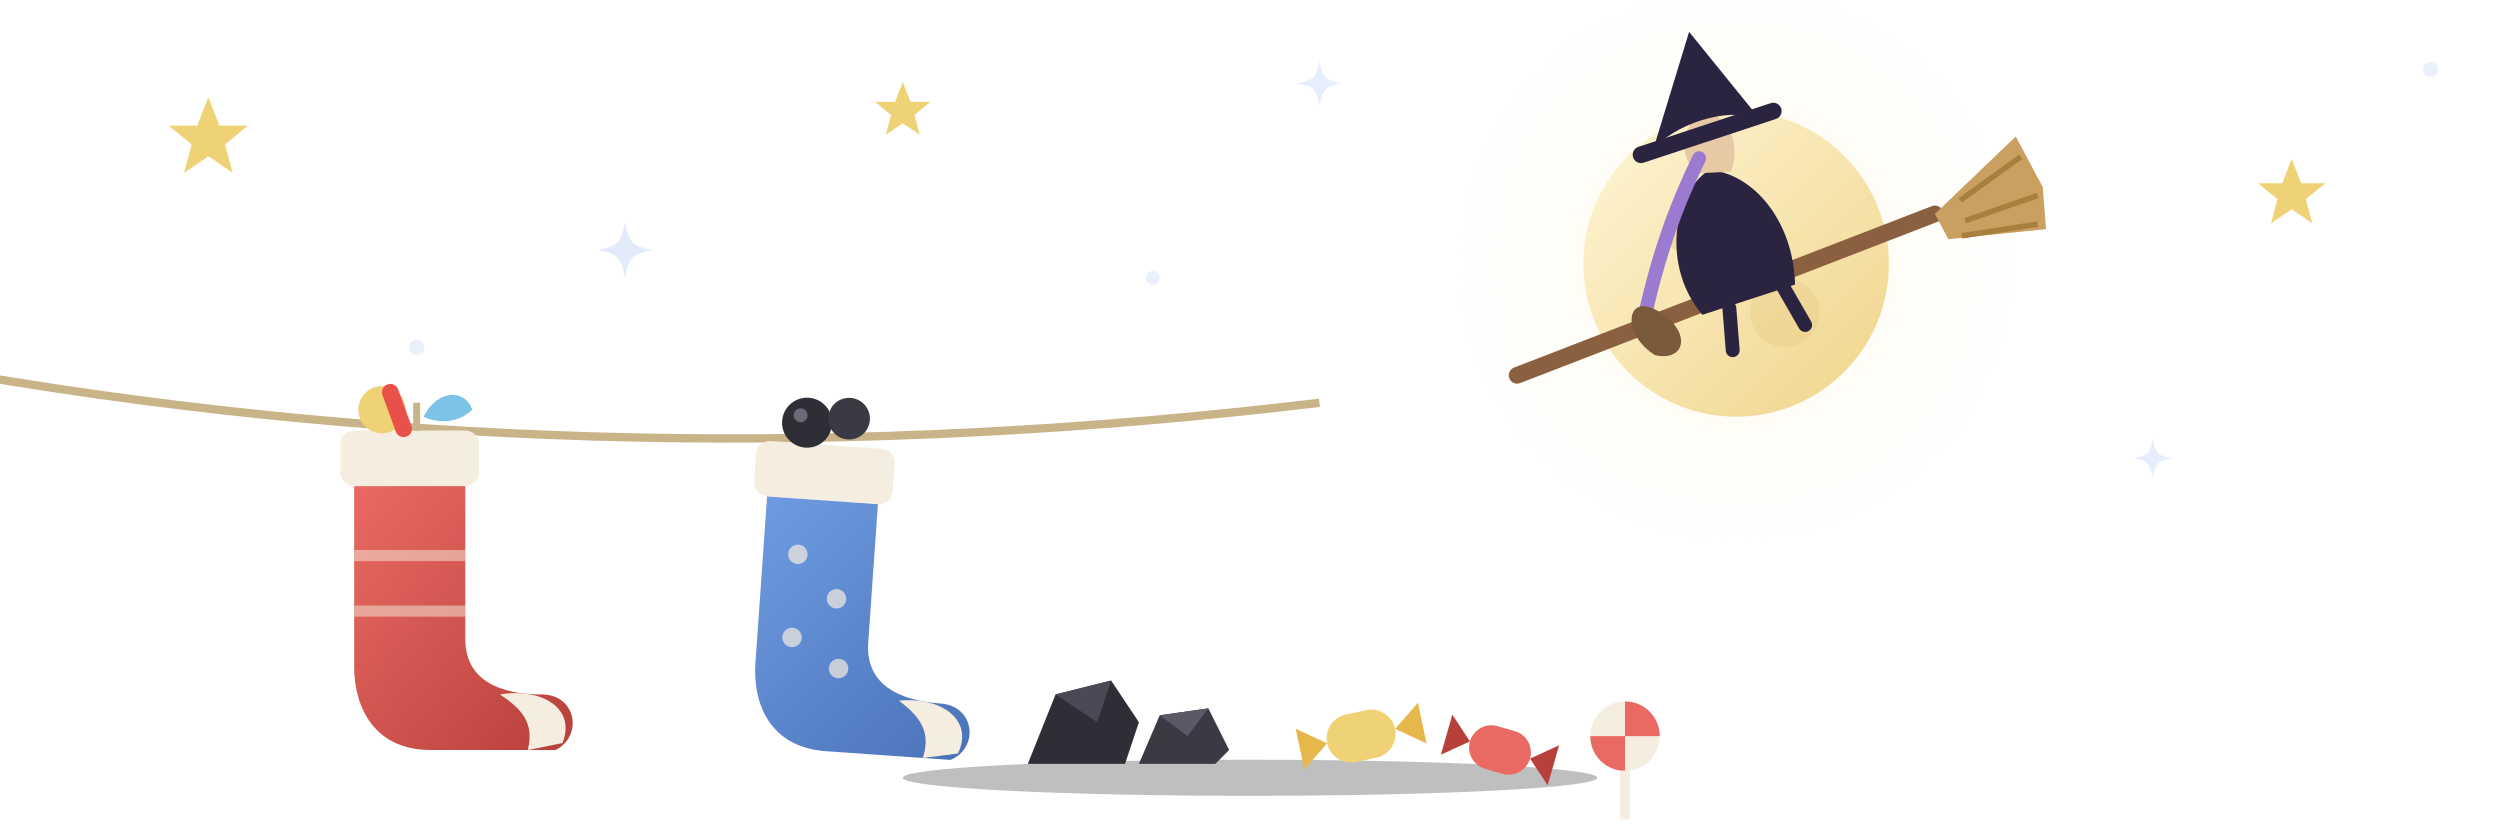
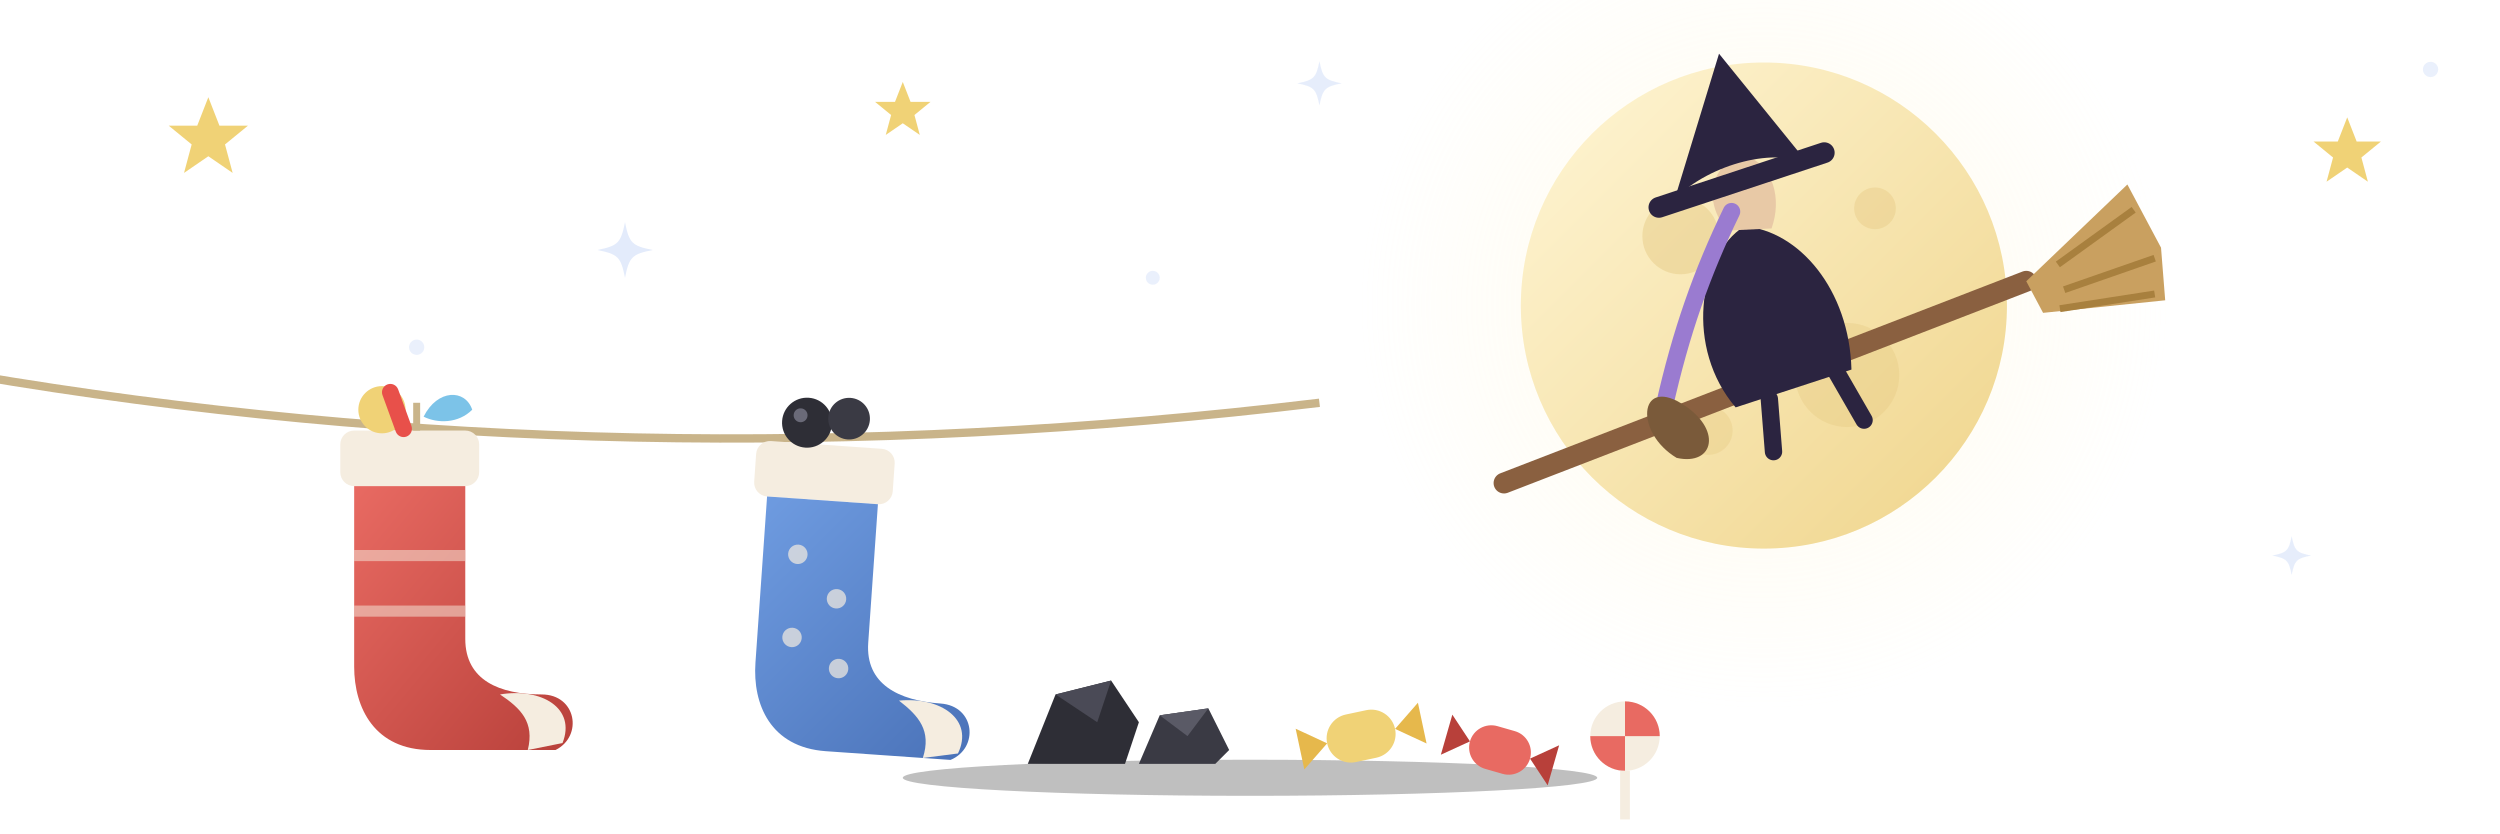
<svg xmlns="http://www.w3.org/2000/svg" viewBox="0 0 360 120">
  <defs>
    <radialGradient id="ep-moonglow" cx="0.5" cy="0.5" r="0.5">
      <stop offset="0" stop-color="#FFF0C0" stop-opacity="0.32" />
      <stop offset="1" stop-color="#FFF0C0" stop-opacity="0" />
    </radialGradient>
    <linearGradient id="ep-moon" x1="0" y1="0" x2="1" y2="1">
      <stop offset="0" stop-color="#FFF6D6" />
      <stop offset="1" stop-color="#EFD48A" />
    </linearGradient>
    <path id="ep-star" d="M0 -6 L1.6 -1.9 L5.7 -1.9 L2.4 0.8 L3.5 4.9 L0 2.5 L-3.5 4.9 L-2.4 0.8 L-5.7 -1.9 L-1.6 -1.9 Z" />
    <path id="ep-tw" d="M0 -4 C0.6 -1 1 -0.6 4 0 C1 0.6 0.6 1 0 4 C-0.6 1 -1 0.6 -4 0 C-1 -0.6 -0.6 -1 0 -4 Z" />
    <linearGradient id="ep-sock" x1="0" y1="0" x2="1" y2="1">
      <stop offset="0" stop-color="#E86A62" />
      <stop offset="1" stop-color="#B8403A" />
    </linearGradient>
    <linearGradient id="ep-sock2" x1="0" y1="0" x2="1" y2="1">
      <stop offset="0" stop-color="#6E9BE0" />
      <stop offset="1" stop-color="#4A72B8" />
    </linearGradient>
  </defs>
-   <circle cx="250" cy="38" r="40" fill="url(#ep-moonglow)" />
-   <circle cx="250" cy="38" r="22" fill="url(#ep-moon)" />
-   <circle cx="243" cy="33" r="3.5" fill="#E2C47A" opacity="0.4" />
-   <circle cx="257" cy="45" r="5" fill="#E2C47A" opacity="0.3" />
+   <circle cx="254" cy="44" r="58" fill="url(#ep-moonglow)" />
+   <circle cx="254" cy="44" r="35" fill="url(#ep-moon)" />
+   <circle cx="242" cy="34" r="5.5" fill="#E2C47A" opacity="0.4" />
+   <circle cx="270" cy="30" r="3" fill="#E2C47A" opacity="0.35" />
+   <circle cx="246" cy="62" r="3.5" fill="#E2C47A" opacity="0.3" />
+   <circle cx="266" cy="54" r="7.5" fill="#E2C47A" opacity="0.3" />
  <use href="#ep-star" transform="translate(30 20)" fill="#F0D276" />
  <use href="#ep-star" transform="translate(130 16) scale(0.7)" fill="#F0D276" />
-   <use href="#ep-star" transform="translate(330 28) scale(0.85)" fill="#F0D276" />
+   <use href="#ep-star" transform="translate(338 22) scale(0.85)" fill="#F0D276" />
  <use href="#ep-tw" transform="translate(90 36)" fill="#DCE6FA" opacity="0.8" />
  <use href="#ep-tw" transform="translate(190 12) scale(0.8)" fill="#DCE6FA" opacity="0.7" />
-   <use href="#ep-tw" transform="translate(310 66) scale(0.7)" fill="#DCE6FA" opacity="0.7" />
+   <use href="#ep-tw" transform="translate(330 80) scale(0.7)" fill="#DCE6FA" opacity="0.7" />
  <circle cx="60" cy="50" r="1.1" fill="#DCE6FA" opacity="0.6" />
  <circle cx="166" cy="40" r="1" fill="#DCE6FA" opacity="0.6" />
  <circle cx="350" cy="10" r="1.1" fill="#DCE6FA" opacity="0.6" />
-   <g transform="translate(250 40) rotate(-14)">
+   <g transform="translate(256 52) rotate(-14) scale(1.25)">
    <path d="M-34 6 L30 -2" stroke="#8A6040" stroke-width="2.4" stroke-linecap="round" />
    <path d="M30 -2 L44 -10 L46 -2 L45 4 L31 2 Z" fill="#C9A060" />
    <path d="M34 -3 L44 -7 M34 0 L45 -1 M33 2 L44 3" stroke="#A8803E" stroke-width="0.8" />
    <path d="M-6 4 C-10 -4 -6 -14 0 -16 C6 -14 10 -6 8 3 Z" fill="#2B2440" />
    <path d="M-2 -16 C-4 -20 -2 -24 2 -24 C5 -22 5 -18 3 -15 Z" fill="#E8C9A6" />
    <path d="M-7 -21 C-2 -24 6 -24 9 -21 L2 -36 Z" fill="#2B2440" />
    <path d="M-9 -20.5 L11 -22" stroke="#2B2440" stroke-width="2.4" stroke-linecap="round" />
    <path d="M-1 -18 C-6 -12 -10 -6 -14 2" stroke="#9A7BD0" stroke-width="2" fill="none" stroke-linecap="round" />
    <path d="M-12 2 C-16 -2 -18 4 -14 8 C-10 10 -8 6 -12 2 Z" fill="#7A5A3A" />
    <path d="M6 2 L8 9 M-2 4 L-3 10" stroke="#2B2440" stroke-width="2" stroke-linecap="round" />
  </g>
  <path d="M-4 54 Q90 70 190 58" stroke="#C9B48A" stroke-width="1.2" fill="none" />
  <g transform="translate(58 62)">
    <rect x="-9" y="0" width="20" height="8" rx="2" fill="#F5EDE0" />
    <path d="M-7 8 L9 8 L9 30 C9 36 14 38 20 38 C25 38 26 44 22 46 L4 46 C-4 46 -7 40 -7 34 Z" fill="url(#ep-sock)" />
    <path d="M-7 18 H9 M-7 26 H9" stroke="#F5EDE0" stroke-width="1.6" opacity="0.5" />
    <path d="M14 38 C20 37 25 40 23 45 L18 46 C19 42 17 40 14 38 Z" fill="#F5EDE0" />
    <circle cx="-3" cy="-3" r="3.4" fill="#F0D276" />
    <path d="M3 -2 C5 -6 9 -6 10 -3 C8 -1 5 -1 3 -2 Z" fill="#7CC3E8" />
    <rect x="-1" y="-7" width="2.4" height="8" rx="1.2" fill="#E8504A" transform="rotate(-20)" />
    <path d="M2 0 V-4" stroke="#C9B48A" stroke-width="1" />
  </g>
  <g transform="translate(118 64) rotate(4)">
    <rect x="-9" y="0" width="20" height="8" rx="2" fill="#F5EDE0" />
    <path d="M-7 8 L9 8 L9 28 C9 34 14 36 20 36 C25 36 26 42 22 44 L4 44 C-4 44 -7 38 -7 32 Z" fill="url(#ep-sock2)" />
    <g fill="#F5EDE0" opacity="0.7">
      <circle cx="-2" cy="16" r="1.4" />
      <circle cx="4" cy="22" r="1.4" />
      <circle cx="-2" cy="28" r="1.4" />
      <circle cx="5" cy="32" r="1.4" />
    </g>
    <path d="M14 36 C20 35 25 38 23 43 L18 44 C19 40 17 38 14 36 Z" fill="#F5EDE0" />
    <circle cx="-2" cy="-3" r="3.6" fill="#2E2E36" />
    <circle cx="4" cy="-4" r="3" fill="#3A3A44" />
    <circle cx="-3" cy="-4" r="1" fill="#6A6A78" />
  </g>
  <ellipse cx="180" cy="112" rx="50" ry="2.6" fill="#000000" opacity="0.25" />
  <path d="M148 110 L152 100 L160 98 L164 104 L162 110 Z" fill="#2E2E36" />
  <path d="M152 100 L160 98 L158 104 Z" fill="#4A4A56" />
  <path d="M164 110 L167 103 L174 102 L177 108 L175 110 Z" fill="#3A3A44" />
  <path d="M167 103 L174 102 L171 106 Z" fill="#5A5A66" />
  <g transform="translate(196 106) rotate(-12)">
    <path d="M-9 -3 L-5 0 L-9 3 Z M9 -3 L5 0 L9 3 Z" fill="#E6B84C" />
    <rect x="-5" y="-3.5" width="10" height="7" rx="3.5" fill="#F0D276" />
  </g>
  <g transform="translate(216 108) rotate(16)">
    <path d="M-8 -3 L-4.5 0 L-8 3 Z M8 -3 L4.5 0 L8 3 Z" fill="#B8403A" />
    <rect x="-4.5" y="-3.2" width="9" height="6.4" rx="3.2" fill="#E86A62" />
  </g>
  <g transform="translate(234 106)">
    <circle r="5" fill="#F5EDE0" />
    <path d="M0 -5 A5 5 0 0 1 5 0 L0 0 Z M0 5 A5 5 0 0 1 -5 0 L0 0 Z" fill="#E86A62" />
    <path d="M0 5 V12" stroke="#F5EDE0" stroke-width="1.4" />
  </g>
</svg>
